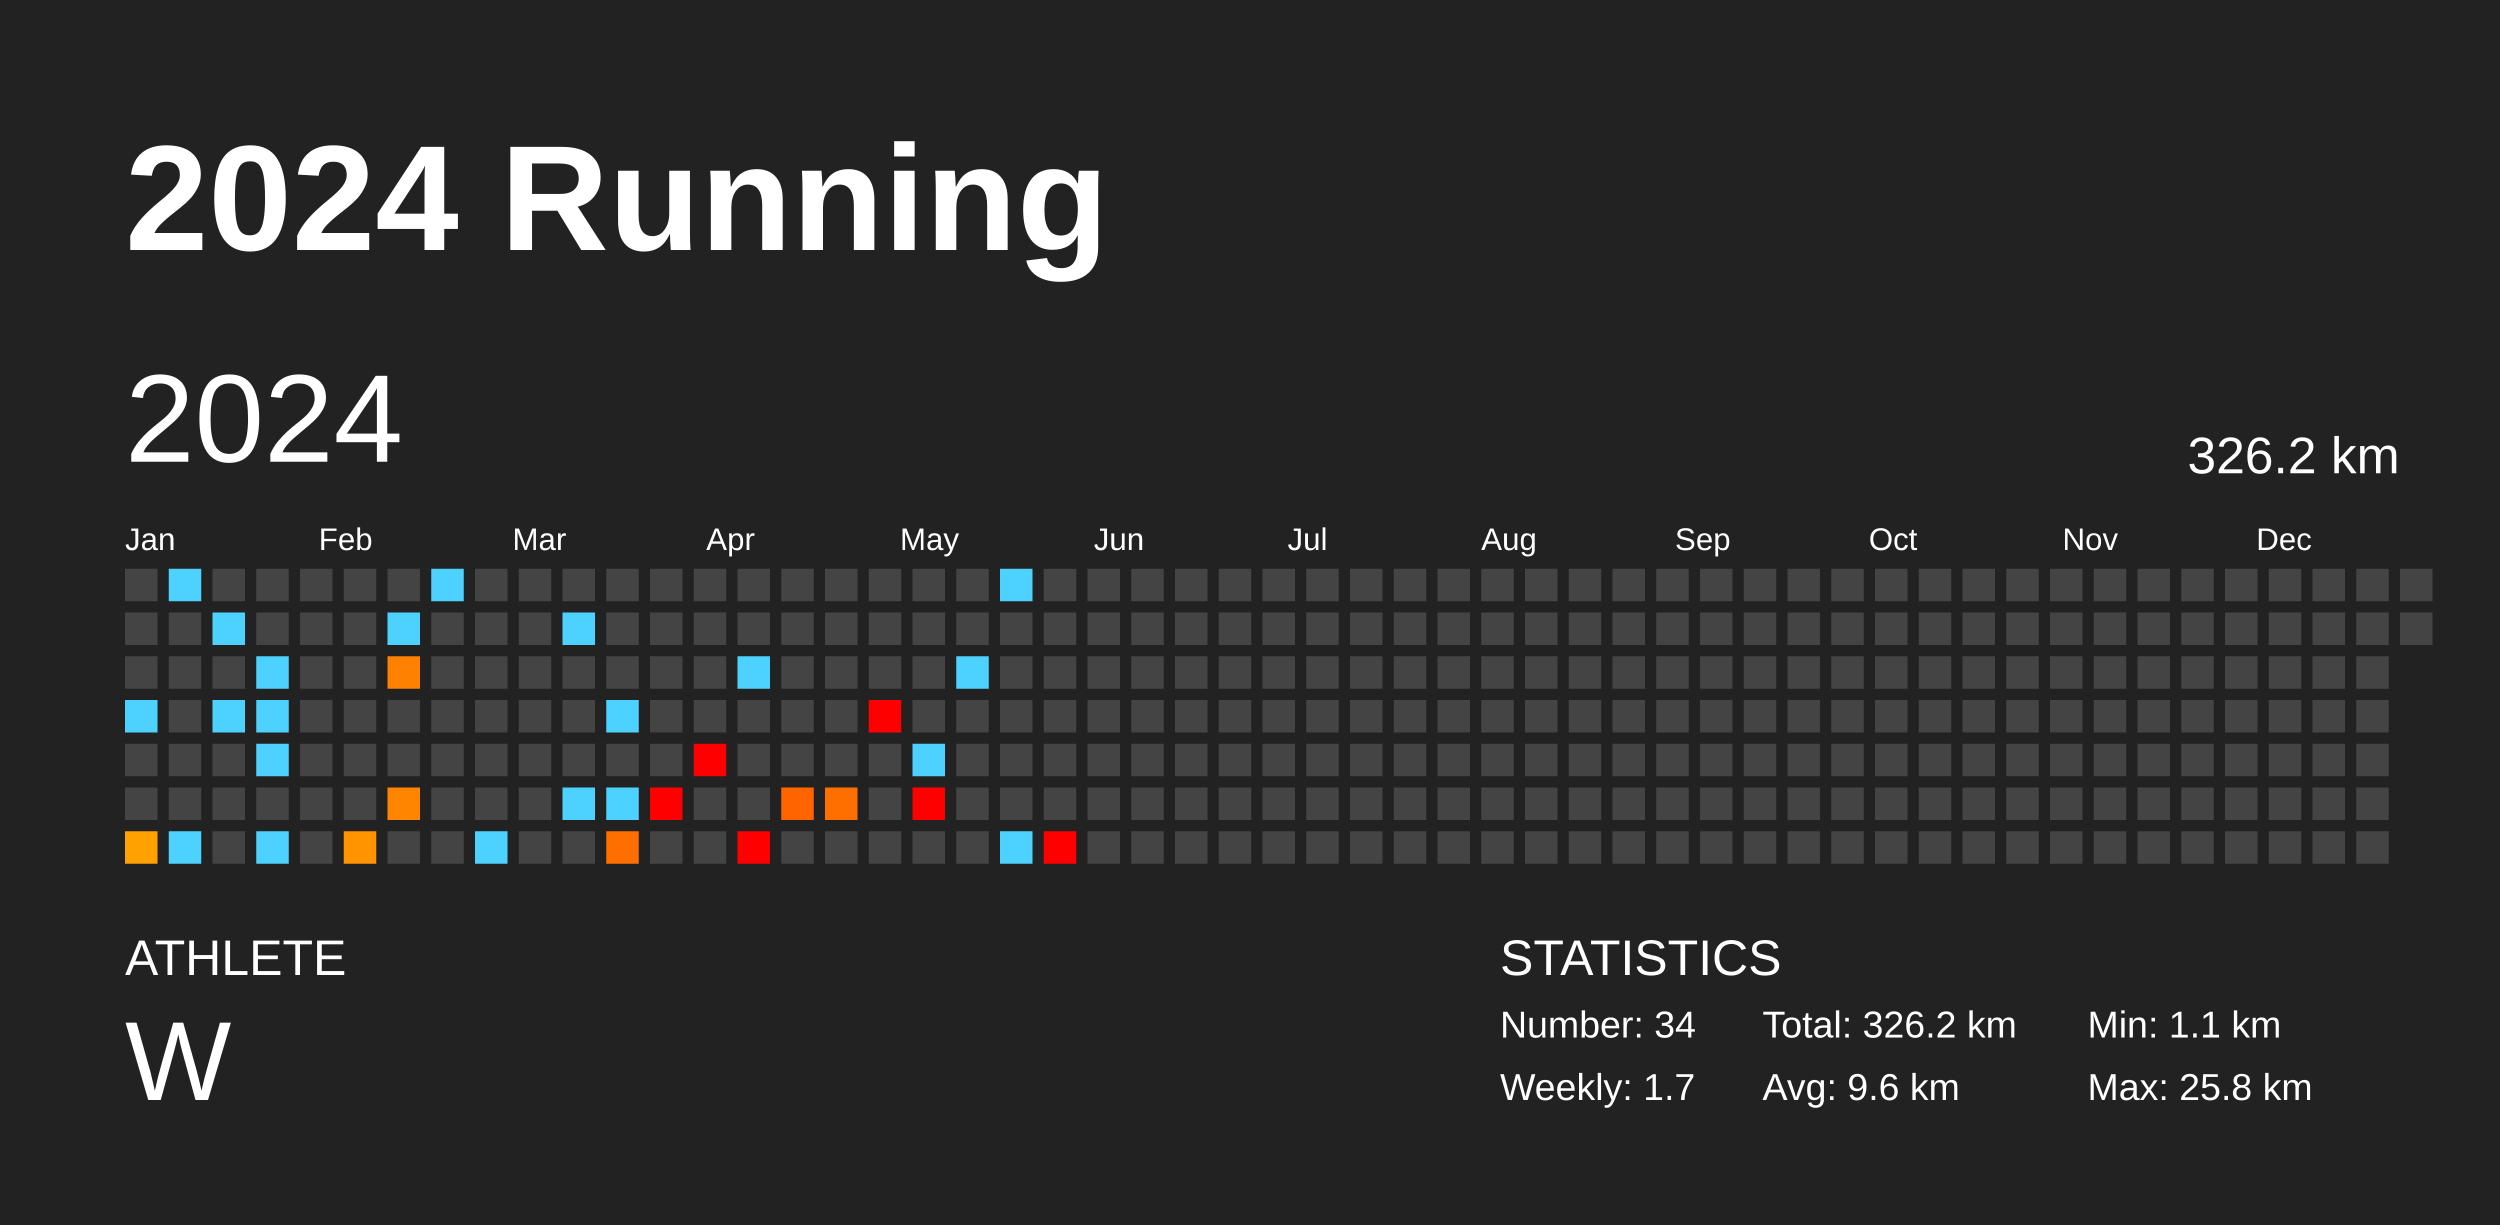
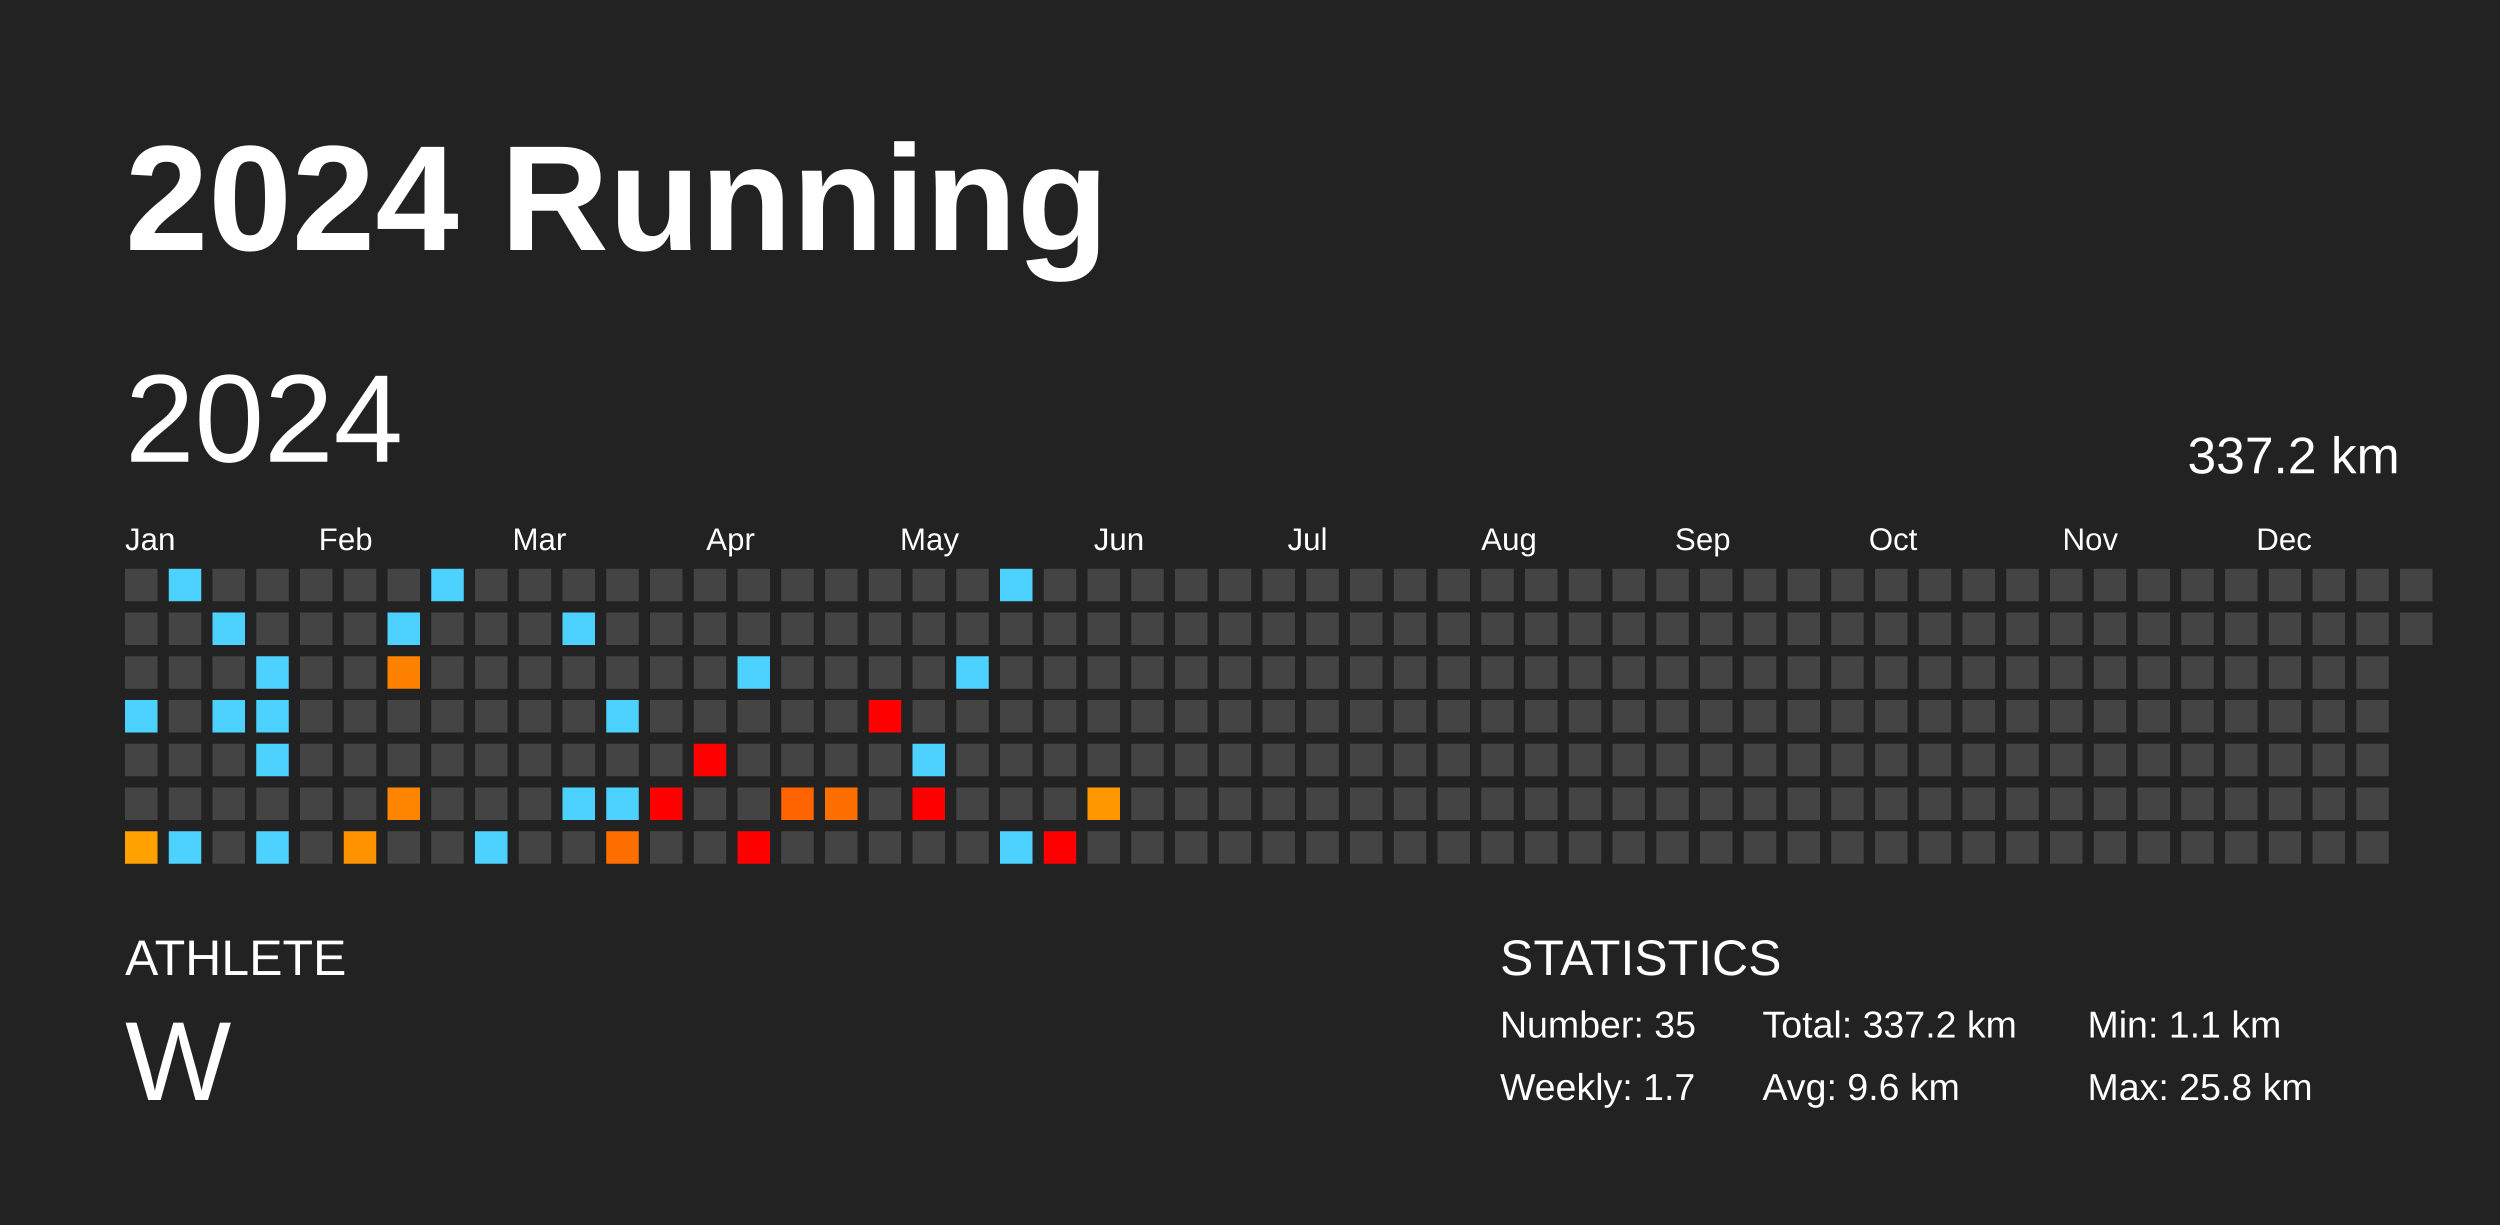
<svg xmlns="http://www.w3.org/2000/svg" baseProfile="full" height="98mm" version="1.1" viewBox="0,0,200,98" width="200mm">
  <defs />
  <rect fill="#222222" height="98" width="200" x="0" y="0" />
  <text fill="#FFFFFF" style="font-size:12px; font-family:Arial; font-weight:bold;" x="10" y="20">2024 Running</text>
  <text fill="#FFFFFF" style="font-size:4px; font-family:Arial" x="10" y="78">ATHLETE</text>
  <text fill="#FFFFFF" style="font-size:9px; font-family:Arial" x="10" y="88">W</text>
  <text fill="#FFFFFF" style="font-size:4px; font-family:Arial" x="120" y="78">STATISTICS</text>
-   <text fill="#FFFFFF" style="font-size:3px; font-family:Arial" x="120" y="83">Number: 34</text>
+   <text fill="#FFFFFF" style="font-size:3px; font-family:Arial" x="120" y="83">Number: 35</text>
  <text fill="#FFFFFF" style="font-size:3px; font-family:Arial" x="120" y="88">Weekly: 1.7</text>
-   <text fill="#FFFFFF" style="font-size:3px; font-family:Arial" x="141" y="83">Total: 326.2 km</text>
+   <text fill="#FFFFFF" style="font-size:3px; font-family:Arial" x="141" y="83">Total: 337.2 km</text>
  <text fill="#FFFFFF" style="font-size:3px; font-family:Arial" x="141" y="88">Avg: 9.6 km</text>
  <text fill="#FFFFFF" style="font-size:3px; font-family:Arial" x="167" y="83">Min: 1.1 km</text>
  <text fill="#FFFFFF" style="font-size:3px; font-family:Arial" x="167" y="88">Max: 25.8 km</text>
  <text dominant-baseline="hanging" fill="#FFFFFF" style="font-size:10.0px; font-family:Arial;" x="10" y="30">2024</text>
-   <text dominant-baseline="hanging" fill="#FFFFFF" style="font-size:4.125px; font-family:Arial;" x="175" y="35">326.2 km</text>
+   <text dominant-baseline="hanging" fill="#FFFFFF" style="font-size:4.125px; font-family:Arial;" x="175" y="35">337.2 km</text>
  <text fill="#FFFFFF" style="font-size:2.5px; font-family:Arial" x="10.0" y="44">Jan</text>
  <text fill="#FFFFFF" style="font-size:2.5px; font-family:Arial" x="25.5" y="44">Feb</text>
  <text fill="#FFFFFF" style="font-size:2.5px; font-family:Arial" x="41.0" y="44">Mar</text>
  <text fill="#FFFFFF" style="font-size:2.5px; font-family:Arial" x="56.5" y="44">Apr</text>
  <text fill="#FFFFFF" style="font-size:2.5px; font-family:Arial" x="72.0" y="44">May</text>
  <text fill="#FFFFFF" style="font-size:2.5px; font-family:Arial" x="87.5" y="44">Jun</text>
  <text fill="#FFFFFF" style="font-size:2.5px; font-family:Arial" x="103.0" y="44">Jul</text>
  <text fill="#FFFFFF" style="font-size:2.5px; font-family:Arial" x="118.5" y="44">Aug</text>
  <text fill="#FFFFFF" style="font-size:2.5px; font-family:Arial" x="134.0" y="44">Sep</text>
  <text fill="#FFFFFF" style="font-size:2.5px; font-family:Arial" x="149.5" y="44">Oct</text>
  <text fill="#FFFFFF" style="font-size:2.5px; font-family:Arial" x="165.0" y="44">Nov</text>
  <text fill="#FFFFFF" style="font-size:2.5px; font-family:Arial" x="180.5" y="44">Dec</text>
  <rect fill="#444444" height="2.6" width="2.6" x="10.0" y="45.5" />
  <rect fill="#444444" height="2.6" width="2.6" x="10.0" y="49.0" />
  <rect fill="#444444" height="2.6" width="2.6" x="10.0" y="52.5" />
  <rect fill="#4dd2ff" height="2.6" width="2.6" x="10.0" y="56.0" />
  <rect fill="#444444" height="2.6" width="2.6" x="10.0" y="59.5" />
  <rect fill="#444444" height="2.6" width="2.6" x="10.0" y="63.0" />
  <rect fill="#ffa100" height="2.6" width="2.6" x="10.0" y="66.5" />
  <rect fill="#4dd2ff" height="2.6" width="2.6" x="13.5" y="45.5" />
  <rect fill="#444444" height="2.6" width="2.6" x="13.5" y="49.0" />
  <rect fill="#444444" height="2.6" width="2.6" x="13.5" y="52.5" />
  <rect fill="#444444" height="2.6" width="2.6" x="13.5" y="56.0" />
  <rect fill="#444444" height="2.6" width="2.6" x="13.5" y="59.5" />
  <rect fill="#444444" height="2.6" width="2.6" x="13.5" y="63.0" />
  <rect fill="#4dd2ff" height="2.6" width="2.6" x="13.5" y="66.5" />
  <rect fill="#444444" height="2.6" width="2.6" x="17.0" y="45.5" />
  <rect fill="#4dd2ff" height="2.6" width="2.6" x="17.0" y="49.0" />
  <rect fill="#444444" height="2.6" width="2.6" x="17.0" y="52.5" />
  <rect fill="#4dd2ff" height="2.6" width="2.6" x="17.0" y="56.0" />
  <rect fill="#444444" height="2.6" width="2.6" x="17.0" y="59.5" />
  <rect fill="#444444" height="2.6" width="2.6" x="17.0" y="63.0" />
  <rect fill="#444444" height="2.6" width="2.6" x="17.0" y="66.5" />
  <rect fill="#444444" height="2.6" width="2.6" x="20.5" y="45.5" />
  <rect fill="#444444" height="2.6" width="2.6" x="20.5" y="49.0" />
  <rect fill="#4dd2ff" height="2.6" width="2.6" x="20.5" y="52.5" />
  <rect fill="#4dd2ff" height="2.6" width="2.6" x="20.5" y="56.0" />
  <rect fill="#4dd2ff" height="2.6" width="2.6" x="20.5" y="59.5" />
  <rect fill="#444444" height="2.6" width="2.6" x="20.5" y="63.0" />
  <rect fill="#4dd2ff" height="2.6" width="2.6" x="20.5" y="66.5" />
  <rect fill="#444444" height="2.6" width="2.6" x="24.0" y="45.5" />
  <rect fill="#444444" height="2.6" width="2.6" x="24.0" y="49.0" />
  <rect fill="#444444" height="2.6" width="2.6" x="24.0" y="52.5" />
  <rect fill="#444444" height="2.6" width="2.6" x="24.0" y="56.0" />
  <rect fill="#444444" height="2.6" width="2.6" x="24.0" y="59.5" />
  <rect fill="#444444" height="2.6" width="2.6" x="24.0" y="63.0" />
  <rect fill="#444444" height="2.6" width="2.6" x="24.0" y="66.5" />
  <rect fill="#444444" height="2.6" width="2.6" x="27.5" y="45.5" />
  <rect fill="#444444" height="2.6" width="2.6" x="27.5" y="49.0" />
  <rect fill="#444444" height="2.6" width="2.6" x="27.5" y="52.5" />
  <rect fill="#444444" height="2.6" width="2.6" x="27.5" y="56.0" />
  <rect fill="#444444" height="2.6" width="2.6" x="27.5" y="59.5" />
  <rect fill="#444444" height="2.6" width="2.6" x="27.5" y="63.0" />
  <rect fill="#ff9300" height="2.6" width="2.6" x="27.5" y="66.5" />
  <rect fill="#444444" height="2.6" width="2.6" x="31.0" y="45.5" />
  <rect fill="#4dd2ff" height="2.6" width="2.6" x="31.0" y="49.0" />
  <rect fill="#ff8100" height="2.6" width="2.6" x="31.0" y="52.5" />
  <rect fill="#444444" height="2.6" width="2.6" x="31.0" y="56.0" />
  <rect fill="#444444" height="2.6" width="2.6" x="31.0" y="59.5" />
  <rect fill="#ff8400" height="2.6" width="2.6" x="31.0" y="63.0" />
  <rect fill="#444444" height="2.6" width="2.6" x="31.0" y="66.5" />
  <rect fill="#4dd2ff" height="2.6" width="2.6" x="34.5" y="45.5" />
  <rect fill="#444444" height="2.6" width="2.6" x="34.5" y="49.0" />
  <rect fill="#444444" height="2.6" width="2.6" x="34.5" y="52.5" />
  <rect fill="#444444" height="2.6" width="2.6" x="34.5" y="56.0" />
  <rect fill="#444444" height="2.6" width="2.6" x="34.5" y="59.5" />
  <rect fill="#444444" height="2.6" width="2.6" x="34.5" y="63.0" />
  <rect fill="#444444" height="2.6" width="2.6" x="34.5" y="66.5" />
  <rect fill="#444444" height="2.6" width="2.6" x="38.0" y="45.5" />
  <rect fill="#444444" height="2.6" width="2.6" x="38.0" y="49.0" />
  <rect fill="#444444" height="2.6" width="2.6" x="38.0" y="52.5" />
  <rect fill="#444444" height="2.6" width="2.6" x="38.0" y="56.0" />
  <rect fill="#444444" height="2.6" width="2.6" x="38.0" y="59.5" />
  <rect fill="#444444" height="2.6" width="2.6" x="38.0" y="63.0" />
  <rect fill="#4dd2ff" height="2.6" width="2.6" x="38.0" y="66.5" />
  <rect fill="#444444" height="2.6" width="2.6" x="41.5" y="45.5" />
  <rect fill="#444444" height="2.6" width="2.6" x="41.5" y="49.0" />
  <rect fill="#444444" height="2.6" width="2.6" x="41.5" y="52.5" />
  <rect fill="#444444" height="2.6" width="2.6" x="41.5" y="56.0" />
  <rect fill="#444444" height="2.6" width="2.6" x="41.5" y="59.5" />
  <rect fill="#444444" height="2.6" width="2.6" x="41.5" y="63.0" />
  <rect fill="#444444" height="2.6" width="2.6" x="41.5" y="66.5" />
  <rect fill="#444444" height="2.6" width="2.6" x="45.0" y="45.5" />
  <rect fill="#4dd2ff" height="2.6" width="2.6" x="45.0" y="49.0" />
  <rect fill="#444444" height="2.6" width="2.6" x="45.0" y="52.5" />
  <rect fill="#444444" height="2.6" width="2.6" x="45.0" y="56.0" />
  <rect fill="#444444" height="2.6" width="2.6" x="45.0" y="59.5" />
  <rect fill="#4dd2ff" height="2.6" width="2.6" x="45.0" y="63.0" />
  <rect fill="#444444" height="2.6" width="2.6" x="45.0" y="66.5" />
  <rect fill="#444444" height="2.6" width="2.6" x="48.5" y="45.5" />
  <rect fill="#444444" height="2.6" width="2.6" x="48.5" y="49.0" />
  <rect fill="#444444" height="2.6" width="2.6" x="48.5" y="52.5" />
  <rect fill="#4dd2ff" height="2.6" width="2.6" x="48.5" y="56.0" />
  <rect fill="#444444" height="2.6" width="2.6" x="48.5" y="59.5" />
  <rect fill="#4dd2ff" height="2.6" width="2.6" x="48.5" y="63.0" />
  <rect fill="#ff6f00" height="2.6" width="2.6" x="48.5" y="66.5" />
  <rect fill="#444444" height="2.6" width="2.6" x="52.0" y="45.5" />
  <rect fill="#444444" height="2.6" width="2.6" x="52.0" y="49.0" />
  <rect fill="#444444" height="2.6" width="2.6" x="52.0" y="52.5" />
  <rect fill="#444444" height="2.6" width="2.6" x="52.0" y="56.0" />
  <rect fill="#444444" height="2.6" width="2.6" x="52.0" y="59.5" />
  <rect fill="red" height="2.6" width="2.6" x="52.0" y="63.0" />
  <rect fill="#444444" height="2.6" width="2.6" x="52.0" y="66.5" />
  <rect fill="#444444" height="2.6" width="2.6" x="55.5" y="45.5" />
  <rect fill="#444444" height="2.6" width="2.6" x="55.5" y="49.0" />
  <rect fill="#444444" height="2.6" width="2.6" x="55.5" y="52.5" />
  <rect fill="#444444" height="2.6" width="2.6" x="55.5" y="56.0" />
  <rect fill="red" height="2.6" width="2.6" x="55.5" y="59.5" />
  <rect fill="#444444" height="2.6" width="2.6" x="55.5" y="63.0" />
  <rect fill="#444444" height="2.6" width="2.6" x="55.5" y="66.5" />
  <rect fill="#444444" height="2.6" width="2.6" x="59.0" y="45.5" />
  <rect fill="#444444" height="2.6" width="2.6" x="59.0" y="49.0" />
  <rect fill="#4dd2ff" height="2.6" width="2.6" x="59.0" y="52.5" />
  <rect fill="#444444" height="2.6" width="2.6" x="59.0" y="56.0" />
  <rect fill="#444444" height="2.6" width="2.6" x="59.0" y="59.5" />
  <rect fill="#444444" height="2.6" width="2.6" x="59.0" y="63.0" />
  <rect fill="red" height="2.6" width="2.6" x="59.0" y="66.5" />
  <rect fill="#444444" height="2.6" width="2.6" x="62.5" y="45.5" />
  <rect fill="#444444" height="2.6" width="2.6" x="62.5" y="49.0" />
  <rect fill="#444444" height="2.6" width="2.6" x="62.5" y="52.5" />
  <rect fill="#444444" height="2.6" width="2.6" x="62.5" y="56.0" />
  <rect fill="#444444" height="2.6" width="2.6" x="62.5" y="59.5" />
  <rect fill="#ff6400" height="2.6" width="2.6" x="62.5" y="63.0" />
  <rect fill="#444444" height="2.6" width="2.6" x="62.5" y="66.5" />
  <rect fill="#444444" height="2.6" width="2.6" x="66.0" y="45.5" />
  <rect fill="#444444" height="2.6" width="2.6" x="66.0" y="49.0" />
  <rect fill="#444444" height="2.6" width="2.6" x="66.0" y="52.5" />
  <rect fill="#444444" height="2.6" width="2.6" x="66.0" y="56.0" />
  <rect fill="#444444" height="2.6" width="2.6" x="66.0" y="59.5" />
  <rect fill="#ff6f00" height="2.6" width="2.6" x="66.0" y="63.0" />
  <rect fill="#444444" height="2.6" width="2.6" x="66.0" y="66.5" />
  <rect fill="#444444" height="2.6" width="2.6" x="69.5" y="45.5" />
  <rect fill="#444444" height="2.6" width="2.6" x="69.5" y="49.0" />
  <rect fill="#444444" height="2.6" width="2.6" x="69.5" y="52.5" />
  <rect fill="red" height="2.6" width="2.6" x="69.5" y="56.0" />
  <rect fill="#444444" height="2.6" width="2.6" x="69.5" y="59.5" />
  <rect fill="#444444" height="2.6" width="2.6" x="69.5" y="63.0" />
  <rect fill="#444444" height="2.6" width="2.6" x="69.5" y="66.5" />
  <rect fill="#444444" height="2.6" width="2.6" x="73.0" y="45.5" />
  <rect fill="#444444" height="2.6" width="2.6" x="73.0" y="49.0" />
  <rect fill="#444444" height="2.6" width="2.6" x="73.0" y="52.5" />
  <rect fill="#444444" height="2.6" width="2.6" x="73.0" y="56.0" />
  <rect fill="#4dd2ff" height="2.6" width="2.6" x="73.0" y="59.5" />
  <rect fill="red" height="2.6" width="2.6" x="73.0" y="63.0" />
  <rect fill="#444444" height="2.6" width="2.6" x="73.0" y="66.5" />
  <rect fill="#444444" height="2.6" width="2.6" x="76.5" y="45.5" />
  <rect fill="#444444" height="2.6" width="2.6" x="76.5" y="49.0" />
  <rect fill="#4dd2ff" height="2.6" width="2.6" x="76.5" y="52.5" />
  <rect fill="#444444" height="2.6" width="2.6" x="76.5" y="56.0" />
  <rect fill="#444444" height="2.6" width="2.6" x="76.5" y="59.5" />
  <rect fill="#444444" height="2.6" width="2.6" x="76.5" y="63.0" />
  <rect fill="#444444" height="2.6" width="2.6" x="76.5" y="66.5" />
  <rect fill="#4dd2ff" height="2.6" width="2.6" x="80.0" y="45.5" />
  <rect fill="#444444" height="2.6" width="2.6" x="80.0" y="49.0" />
  <rect fill="#444444" height="2.6" width="2.6" x="80.0" y="52.5" />
  <rect fill="#444444" height="2.6" width="2.6" x="80.0" y="56.0" />
  <rect fill="#444444" height="2.6" width="2.6" x="80.0" y="59.5" />
  <rect fill="#444444" height="2.6" width="2.6" x="80.0" y="63.0" />
  <rect fill="#4dd2ff" height="2.6" width="2.6" x="80.0" y="66.5" />
  <rect fill="#444444" height="2.6" width="2.6" x="83.5" y="45.5" />
  <rect fill="#444444" height="2.6" width="2.6" x="83.5" y="49.0" />
  <rect fill="#444444" height="2.6" width="2.6" x="83.5" y="52.5" />
  <rect fill="#444444" height="2.6" width="2.6" x="83.5" y="56.0" />
  <rect fill="#444444" height="2.6" width="2.6" x="83.5" y="59.5" />
  <rect fill="#444444" height="2.6" width="2.6" x="83.5" y="63.0" />
  <rect fill="red" height="2.6" width="2.6" x="83.5" y="66.5" />
  <rect fill="#444444" height="2.6" width="2.6" x="87.0" y="45.5" />
  <rect fill="#444444" height="2.6" width="2.6" x="87.0" y="49.0" />
  <rect fill="#444444" height="2.6" width="2.6" x="87.0" y="52.5" />
  <rect fill="#444444" height="2.6" width="2.6" x="87.0" y="56.0" />
  <rect fill="#444444" height="2.6" width="2.6" x="87.0" y="59.5" />
-   <rect fill="#444444" height="2.6" width="2.6" x="87.0" y="63.0" />
+   <rect fill="#ff9800" height="2.6" width="2.6" x="87.0" y="63.0" />
  <rect fill="#444444" height="2.6" width="2.6" x="87.0" y="66.5" />
  <rect fill="#444444" height="2.6" width="2.6" x="90.5" y="45.5" />
  <rect fill="#444444" height="2.6" width="2.6" x="90.5" y="49.0" />
  <rect fill="#444444" height="2.6" width="2.6" x="90.5" y="52.5" />
  <rect fill="#444444" height="2.6" width="2.6" x="90.5" y="56.0" />
  <rect fill="#444444" height="2.6" width="2.6" x="90.5" y="59.5" />
  <rect fill="#444444" height="2.6" width="2.6" x="90.5" y="63.0" />
  <rect fill="#444444" height="2.6" width="2.6" x="90.5" y="66.5" />
  <rect fill="#444444" height="2.6" width="2.6" x="94.0" y="45.5" />
  <rect fill="#444444" height="2.6" width="2.6" x="94.0" y="49.0" />
  <rect fill="#444444" height="2.6" width="2.6" x="94.0" y="52.5" />
  <rect fill="#444444" height="2.6" width="2.6" x="94.0" y="56.0" />
  <rect fill="#444444" height="2.6" width="2.6" x="94.0" y="59.5" />
  <rect fill="#444444" height="2.6" width="2.6" x="94.0" y="63.0" />
  <rect fill="#444444" height="2.6" width="2.6" x="94.0" y="66.5" />
  <rect fill="#444444" height="2.6" width="2.6" x="97.5" y="45.5" />
  <rect fill="#444444" height="2.6" width="2.6" x="97.5" y="49.0" />
  <rect fill="#444444" height="2.6" width="2.6" x="97.5" y="52.5" />
  <rect fill="#444444" height="2.6" width="2.6" x="97.5" y="56.0" />
  <rect fill="#444444" height="2.6" width="2.6" x="97.5" y="59.5" />
  <rect fill="#444444" height="2.6" width="2.6" x="97.5" y="63.0" />
  <rect fill="#444444" height="2.6" width="2.6" x="97.5" y="66.5" />
  <rect fill="#444444" height="2.6" width="2.6" x="101.0" y="45.5" />
  <rect fill="#444444" height="2.6" width="2.6" x="101.0" y="49.0" />
  <rect fill="#444444" height="2.6" width="2.6" x="101.0" y="52.5" />
  <rect fill="#444444" height="2.6" width="2.6" x="101.0" y="56.0" />
  <rect fill="#444444" height="2.6" width="2.6" x="101.0" y="59.5" />
  <rect fill="#444444" height="2.6" width="2.6" x="101.0" y="63.0" />
  <rect fill="#444444" height="2.6" width="2.6" x="101.0" y="66.5" />
  <rect fill="#444444" height="2.6" width="2.6" x="104.5" y="45.5" />
  <rect fill="#444444" height="2.6" width="2.6" x="104.5" y="49.0" />
  <rect fill="#444444" height="2.6" width="2.6" x="104.5" y="52.5" />
  <rect fill="#444444" height="2.6" width="2.6" x="104.5" y="56.0" />
  <rect fill="#444444" height="2.6" width="2.6" x="104.5" y="59.5" />
  <rect fill="#444444" height="2.6" width="2.6" x="104.5" y="63.0" />
  <rect fill="#444444" height="2.6" width="2.6" x="104.5" y="66.5" />
  <rect fill="#444444" height="2.6" width="2.6" x="108.0" y="45.5" />
  <rect fill="#444444" height="2.6" width="2.6" x="108.0" y="49.0" />
  <rect fill="#444444" height="2.6" width="2.6" x="108.0" y="52.5" />
  <rect fill="#444444" height="2.6" width="2.6" x="108.0" y="56.0" />
  <rect fill="#444444" height="2.6" width="2.6" x="108.0" y="59.5" />
  <rect fill="#444444" height="2.6" width="2.6" x="108.0" y="63.0" />
  <rect fill="#444444" height="2.6" width="2.6" x="108.0" y="66.5" />
  <rect fill="#444444" height="2.6" width="2.6" x="111.5" y="45.5" />
  <rect fill="#444444" height="2.6" width="2.6" x="111.5" y="49.0" />
  <rect fill="#444444" height="2.6" width="2.6" x="111.5" y="52.5" />
  <rect fill="#444444" height="2.6" width="2.6" x="111.5" y="56.0" />
  <rect fill="#444444" height="2.6" width="2.6" x="111.5" y="59.5" />
  <rect fill="#444444" height="2.6" width="2.6" x="111.5" y="63.0" />
  <rect fill="#444444" height="2.6" width="2.6" x="111.5" y="66.5" />
  <rect fill="#444444" height="2.6" width="2.6" x="115.0" y="45.5" />
  <rect fill="#444444" height="2.6" width="2.6" x="115.0" y="49.0" />
  <rect fill="#444444" height="2.6" width="2.6" x="115.0" y="52.5" />
  <rect fill="#444444" height="2.6" width="2.6" x="115.0" y="56.0" />
  <rect fill="#444444" height="2.6" width="2.6" x="115.0" y="59.5" />
  <rect fill="#444444" height="2.6" width="2.6" x="115.0" y="63.0" />
  <rect fill="#444444" height="2.6" width="2.6" x="115.0" y="66.5" />
  <rect fill="#444444" height="2.6" width="2.6" x="118.5" y="45.5" />
  <rect fill="#444444" height="2.6" width="2.6" x="118.5" y="49.0" />
  <rect fill="#444444" height="2.6" width="2.6" x="118.5" y="52.5" />
  <rect fill="#444444" height="2.6" width="2.6" x="118.5" y="56.0" />
  <rect fill="#444444" height="2.6" width="2.6" x="118.5" y="59.5" />
  <rect fill="#444444" height="2.6" width="2.6" x="118.5" y="63.0" />
  <rect fill="#444444" height="2.6" width="2.6" x="118.5" y="66.5" />
  <rect fill="#444444" height="2.6" width="2.6" x="122.0" y="45.5" />
  <rect fill="#444444" height="2.6" width="2.6" x="122.0" y="49.0" />
  <rect fill="#444444" height="2.6" width="2.6" x="122.0" y="52.5" />
  <rect fill="#444444" height="2.6" width="2.6" x="122.0" y="56.0" />
  <rect fill="#444444" height="2.6" width="2.6" x="122.0" y="59.5" />
  <rect fill="#444444" height="2.6" width="2.6" x="122.0" y="63.0" />
  <rect fill="#444444" height="2.6" width="2.6" x="122.0" y="66.5" />
  <rect fill="#444444" height="2.6" width="2.6" x="125.5" y="45.5" />
  <rect fill="#444444" height="2.6" width="2.6" x="125.5" y="49.0" />
  <rect fill="#444444" height="2.6" width="2.6" x="125.5" y="52.5" />
  <rect fill="#444444" height="2.6" width="2.6" x="125.5" y="56.0" />
  <rect fill="#444444" height="2.6" width="2.6" x="125.5" y="59.5" />
  <rect fill="#444444" height="2.6" width="2.6" x="125.5" y="63.0" />
  <rect fill="#444444" height="2.6" width="2.6" x="125.5" y="66.5" />
  <rect fill="#444444" height="2.6" width="2.6" x="129.0" y="45.5" />
  <rect fill="#444444" height="2.6" width="2.6" x="129.0" y="49.0" />
  <rect fill="#444444" height="2.6" width="2.6" x="129.0" y="52.5" />
  <rect fill="#444444" height="2.6" width="2.6" x="129.0" y="56.0" />
  <rect fill="#444444" height="2.6" width="2.6" x="129.0" y="59.5" />
  <rect fill="#444444" height="2.6" width="2.6" x="129.0" y="63.0" />
  <rect fill="#444444" height="2.6" width="2.6" x="129.0" y="66.5" />
  <rect fill="#444444" height="2.6" width="2.6" x="132.5" y="45.5" />
  <rect fill="#444444" height="2.6" width="2.6" x="132.5" y="49.0" />
  <rect fill="#444444" height="2.6" width="2.6" x="132.5" y="52.5" />
  <rect fill="#444444" height="2.6" width="2.6" x="132.5" y="56.0" />
  <rect fill="#444444" height="2.6" width="2.6" x="132.5" y="59.5" />
  <rect fill="#444444" height="2.6" width="2.6" x="132.5" y="63.0" />
  <rect fill="#444444" height="2.6" width="2.6" x="132.5" y="66.5" />
  <rect fill="#444444" height="2.6" width="2.6" x="136.0" y="45.5" />
  <rect fill="#444444" height="2.6" width="2.6" x="136.0" y="49.0" />
  <rect fill="#444444" height="2.6" width="2.6" x="136.0" y="52.5" />
  <rect fill="#444444" height="2.6" width="2.6" x="136.0" y="56.0" />
  <rect fill="#444444" height="2.6" width="2.6" x="136.0" y="59.5" />
  <rect fill="#444444" height="2.6" width="2.6" x="136.0" y="63.0" />
  <rect fill="#444444" height="2.6" width="2.6" x="136.0" y="66.5" />
  <rect fill="#444444" height="2.6" width="2.6" x="139.5" y="45.5" />
  <rect fill="#444444" height="2.6" width="2.6" x="139.5" y="49.0" />
  <rect fill="#444444" height="2.6" width="2.6" x="139.5" y="52.5" />
  <rect fill="#444444" height="2.6" width="2.6" x="139.5" y="56.0" />
  <rect fill="#444444" height="2.6" width="2.6" x="139.5" y="59.5" />
  <rect fill="#444444" height="2.6" width="2.6" x="139.5" y="63.0" />
  <rect fill="#444444" height="2.6" width="2.6" x="139.5" y="66.5" />
  <rect fill="#444444" height="2.6" width="2.6" x="143.0" y="45.5" />
  <rect fill="#444444" height="2.6" width="2.6" x="143.0" y="49.0" />
  <rect fill="#444444" height="2.6" width="2.6" x="143.0" y="52.5" />
  <rect fill="#444444" height="2.6" width="2.6" x="143.0" y="56.0" />
  <rect fill="#444444" height="2.6" width="2.6" x="143.0" y="59.5" />
  <rect fill="#444444" height="2.6" width="2.6" x="143.0" y="63.0" />
  <rect fill="#444444" height="2.6" width="2.6" x="143.0" y="66.5" />
  <rect fill="#444444" height="2.6" width="2.6" x="146.5" y="45.5" />
  <rect fill="#444444" height="2.6" width="2.6" x="146.5" y="49.0" />
  <rect fill="#444444" height="2.6" width="2.6" x="146.5" y="52.5" />
  <rect fill="#444444" height="2.6" width="2.6" x="146.5" y="56.0" />
  <rect fill="#444444" height="2.6" width="2.6" x="146.5" y="59.5" />
  <rect fill="#444444" height="2.6" width="2.6" x="146.5" y="63.0" />
  <rect fill="#444444" height="2.6" width="2.6" x="146.5" y="66.5" />
  <rect fill="#444444" height="2.6" width="2.6" x="150.0" y="45.5" />
  <rect fill="#444444" height="2.6" width="2.6" x="150.0" y="49.0" />
  <rect fill="#444444" height="2.6" width="2.6" x="150.0" y="52.5" />
  <rect fill="#444444" height="2.6" width="2.6" x="150.0" y="56.0" />
  <rect fill="#444444" height="2.6" width="2.6" x="150.0" y="59.5" />
  <rect fill="#444444" height="2.6" width="2.6" x="150.0" y="63.0" />
  <rect fill="#444444" height="2.6" width="2.6" x="150.0" y="66.5" />
  <rect fill="#444444" height="2.6" width="2.6" x="153.5" y="45.5" />
  <rect fill="#444444" height="2.6" width="2.6" x="153.5" y="49.0" />
  <rect fill="#444444" height="2.6" width="2.6" x="153.5" y="52.5" />
  <rect fill="#444444" height="2.6" width="2.6" x="153.5" y="56.0" />
  <rect fill="#444444" height="2.6" width="2.6" x="153.5" y="59.5" />
  <rect fill="#444444" height="2.6" width="2.6" x="153.5" y="63.0" />
  <rect fill="#444444" height="2.6" width="2.6" x="153.5" y="66.5" />
  <rect fill="#444444" height="2.6" width="2.6" x="157.0" y="45.5" />
  <rect fill="#444444" height="2.6" width="2.6" x="157.0" y="49.0" />
  <rect fill="#444444" height="2.6" width="2.6" x="157.0" y="52.5" />
  <rect fill="#444444" height="2.6" width="2.6" x="157.0" y="56.0" />
  <rect fill="#444444" height="2.6" width="2.6" x="157.0" y="59.5" />
  <rect fill="#444444" height="2.6" width="2.6" x="157.0" y="63.0" />
  <rect fill="#444444" height="2.6" width="2.6" x="157.0" y="66.5" />
  <rect fill="#444444" height="2.6" width="2.6" x="160.5" y="45.5" />
  <rect fill="#444444" height="2.6" width="2.6" x="160.5" y="49.0" />
  <rect fill="#444444" height="2.6" width="2.6" x="160.5" y="52.5" />
  <rect fill="#444444" height="2.6" width="2.6" x="160.5" y="56.0" />
  <rect fill="#444444" height="2.6" width="2.6" x="160.5" y="59.5" />
  <rect fill="#444444" height="2.6" width="2.6" x="160.5" y="63.0" />
  <rect fill="#444444" height="2.6" width="2.6" x="160.5" y="66.5" />
  <rect fill="#444444" height="2.6" width="2.6" x="164.0" y="45.5" />
  <rect fill="#444444" height="2.6" width="2.6" x="164.0" y="49.0" />
  <rect fill="#444444" height="2.6" width="2.6" x="164.0" y="52.5" />
  <rect fill="#444444" height="2.6" width="2.6" x="164.0" y="56.0" />
  <rect fill="#444444" height="2.6" width="2.6" x="164.0" y="59.5" />
  <rect fill="#444444" height="2.6" width="2.6" x="164.0" y="63.0" />
  <rect fill="#444444" height="2.6" width="2.6" x="164.0" y="66.5" />
  <rect fill="#444444" height="2.6" width="2.6" x="167.5" y="45.5" />
  <rect fill="#444444" height="2.6" width="2.6" x="167.5" y="49.0" />
  <rect fill="#444444" height="2.6" width="2.6" x="167.5" y="52.5" />
  <rect fill="#444444" height="2.6" width="2.6" x="167.5" y="56.0" />
  <rect fill="#444444" height="2.6" width="2.6" x="167.5" y="59.5" />
  <rect fill="#444444" height="2.6" width="2.6" x="167.5" y="63.0" />
  <rect fill="#444444" height="2.6" width="2.6" x="167.5" y="66.5" />
  <rect fill="#444444" height="2.6" width="2.6" x="171.0" y="45.5" />
  <rect fill="#444444" height="2.6" width="2.6" x="171.0" y="49.0" />
  <rect fill="#444444" height="2.6" width="2.6" x="171.0" y="52.5" />
  <rect fill="#444444" height="2.6" width="2.6" x="171.0" y="56.0" />
  <rect fill="#444444" height="2.6" width="2.6" x="171.0" y="59.5" />
  <rect fill="#444444" height="2.6" width="2.6" x="171.0" y="63.0" />
  <rect fill="#444444" height="2.6" width="2.6" x="171.0" y="66.5" />
  <rect fill="#444444" height="2.6" width="2.6" x="174.5" y="45.5" />
  <rect fill="#444444" height="2.6" width="2.6" x="174.5" y="49.0" />
  <rect fill="#444444" height="2.6" width="2.6" x="174.5" y="52.5" />
  <rect fill="#444444" height="2.6" width="2.6" x="174.5" y="56.0" />
  <rect fill="#444444" height="2.6" width="2.6" x="174.5" y="59.5" />
  <rect fill="#444444" height="2.6" width="2.6" x="174.5" y="63.0" />
  <rect fill="#444444" height="2.6" width="2.6" x="174.5" y="66.5" />
  <rect fill="#444444" height="2.6" width="2.6" x="178.0" y="45.5" />
  <rect fill="#444444" height="2.6" width="2.6" x="178.0" y="49.0" />
  <rect fill="#444444" height="2.6" width="2.6" x="178.0" y="52.5" />
  <rect fill="#444444" height="2.6" width="2.6" x="178.0" y="56.0" />
  <rect fill="#444444" height="2.6" width="2.6" x="178.0" y="59.5" />
  <rect fill="#444444" height="2.6" width="2.6" x="178.0" y="63.0" />
  <rect fill="#444444" height="2.6" width="2.6" x="178.0" y="66.5" />
  <rect fill="#444444" height="2.6" width="2.6" x="181.5" y="45.5" />
  <rect fill="#444444" height="2.6" width="2.6" x="181.5" y="49.0" />
  <rect fill="#444444" height="2.6" width="2.6" x="181.5" y="52.5" />
  <rect fill="#444444" height="2.6" width="2.6" x="181.5" y="56.0" />
  <rect fill="#444444" height="2.6" width="2.6" x="181.5" y="59.5" />
  <rect fill="#444444" height="2.6" width="2.6" x="181.5" y="63.0" />
  <rect fill="#444444" height="2.6" width="2.6" x="181.5" y="66.5" />
  <rect fill="#444444" height="2.6" width="2.6" x="185.0" y="45.5" />
  <rect fill="#444444" height="2.6" width="2.6" x="185.0" y="49.0" />
  <rect fill="#444444" height="2.6" width="2.6" x="185.0" y="52.5" />
  <rect fill="#444444" height="2.6" width="2.6" x="185.0" y="56.0" />
  <rect fill="#444444" height="2.6" width="2.6" x="185.0" y="59.5" />
  <rect fill="#444444" height="2.6" width="2.6" x="185.0" y="63.0" />
  <rect fill="#444444" height="2.6" width="2.6" x="185.0" y="66.5" />
  <rect fill="#444444" height="2.6" width="2.6" x="188.5" y="45.5" />
  <rect fill="#444444" height="2.6" width="2.6" x="188.5" y="49.0" />
  <rect fill="#444444" height="2.6" width="2.6" x="188.5" y="52.5" />
  <rect fill="#444444" height="2.6" width="2.6" x="188.5" y="56.0" />
  <rect fill="#444444" height="2.6" width="2.6" x="188.5" y="59.5" />
  <rect fill="#444444" height="2.6" width="2.6" x="188.5" y="63.0" />
  <rect fill="#444444" height="2.6" width="2.6" x="188.5" y="66.5" />
  <rect fill="#444444" height="2.6" width="2.6" x="192.0" y="45.5" />
  <rect fill="#444444" height="2.6" width="2.6" x="192.0" y="49.0" />
</svg>
